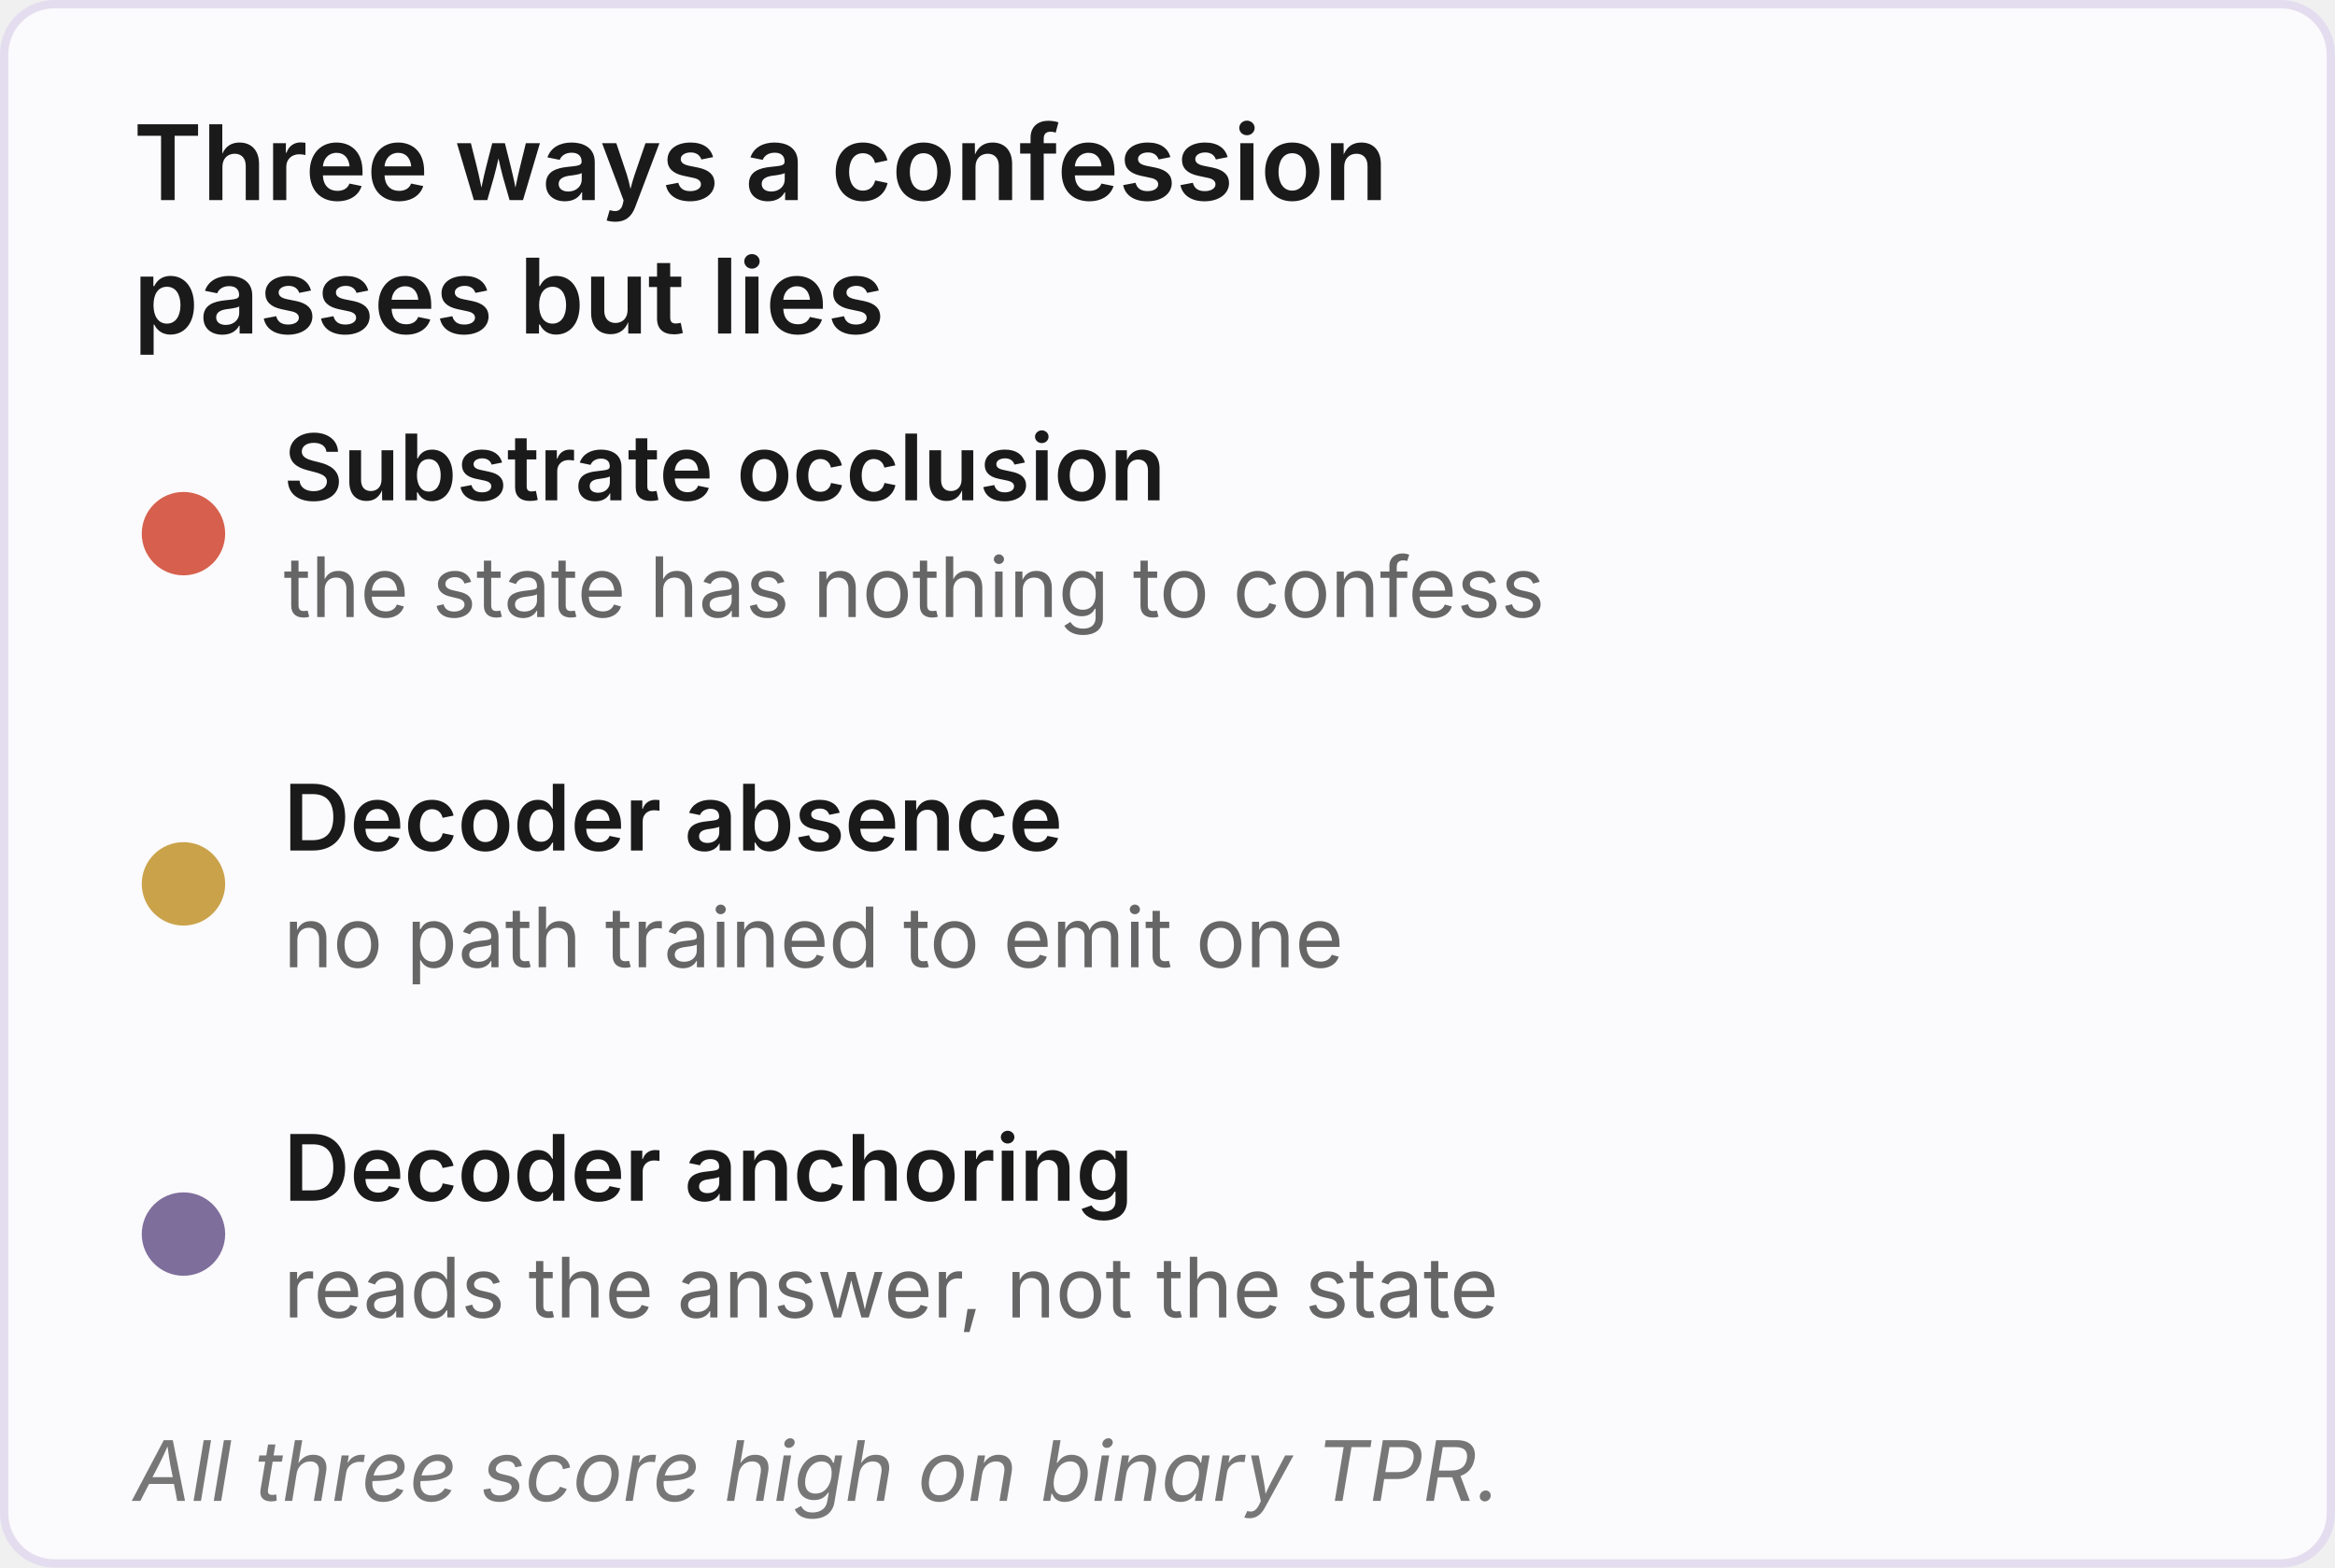
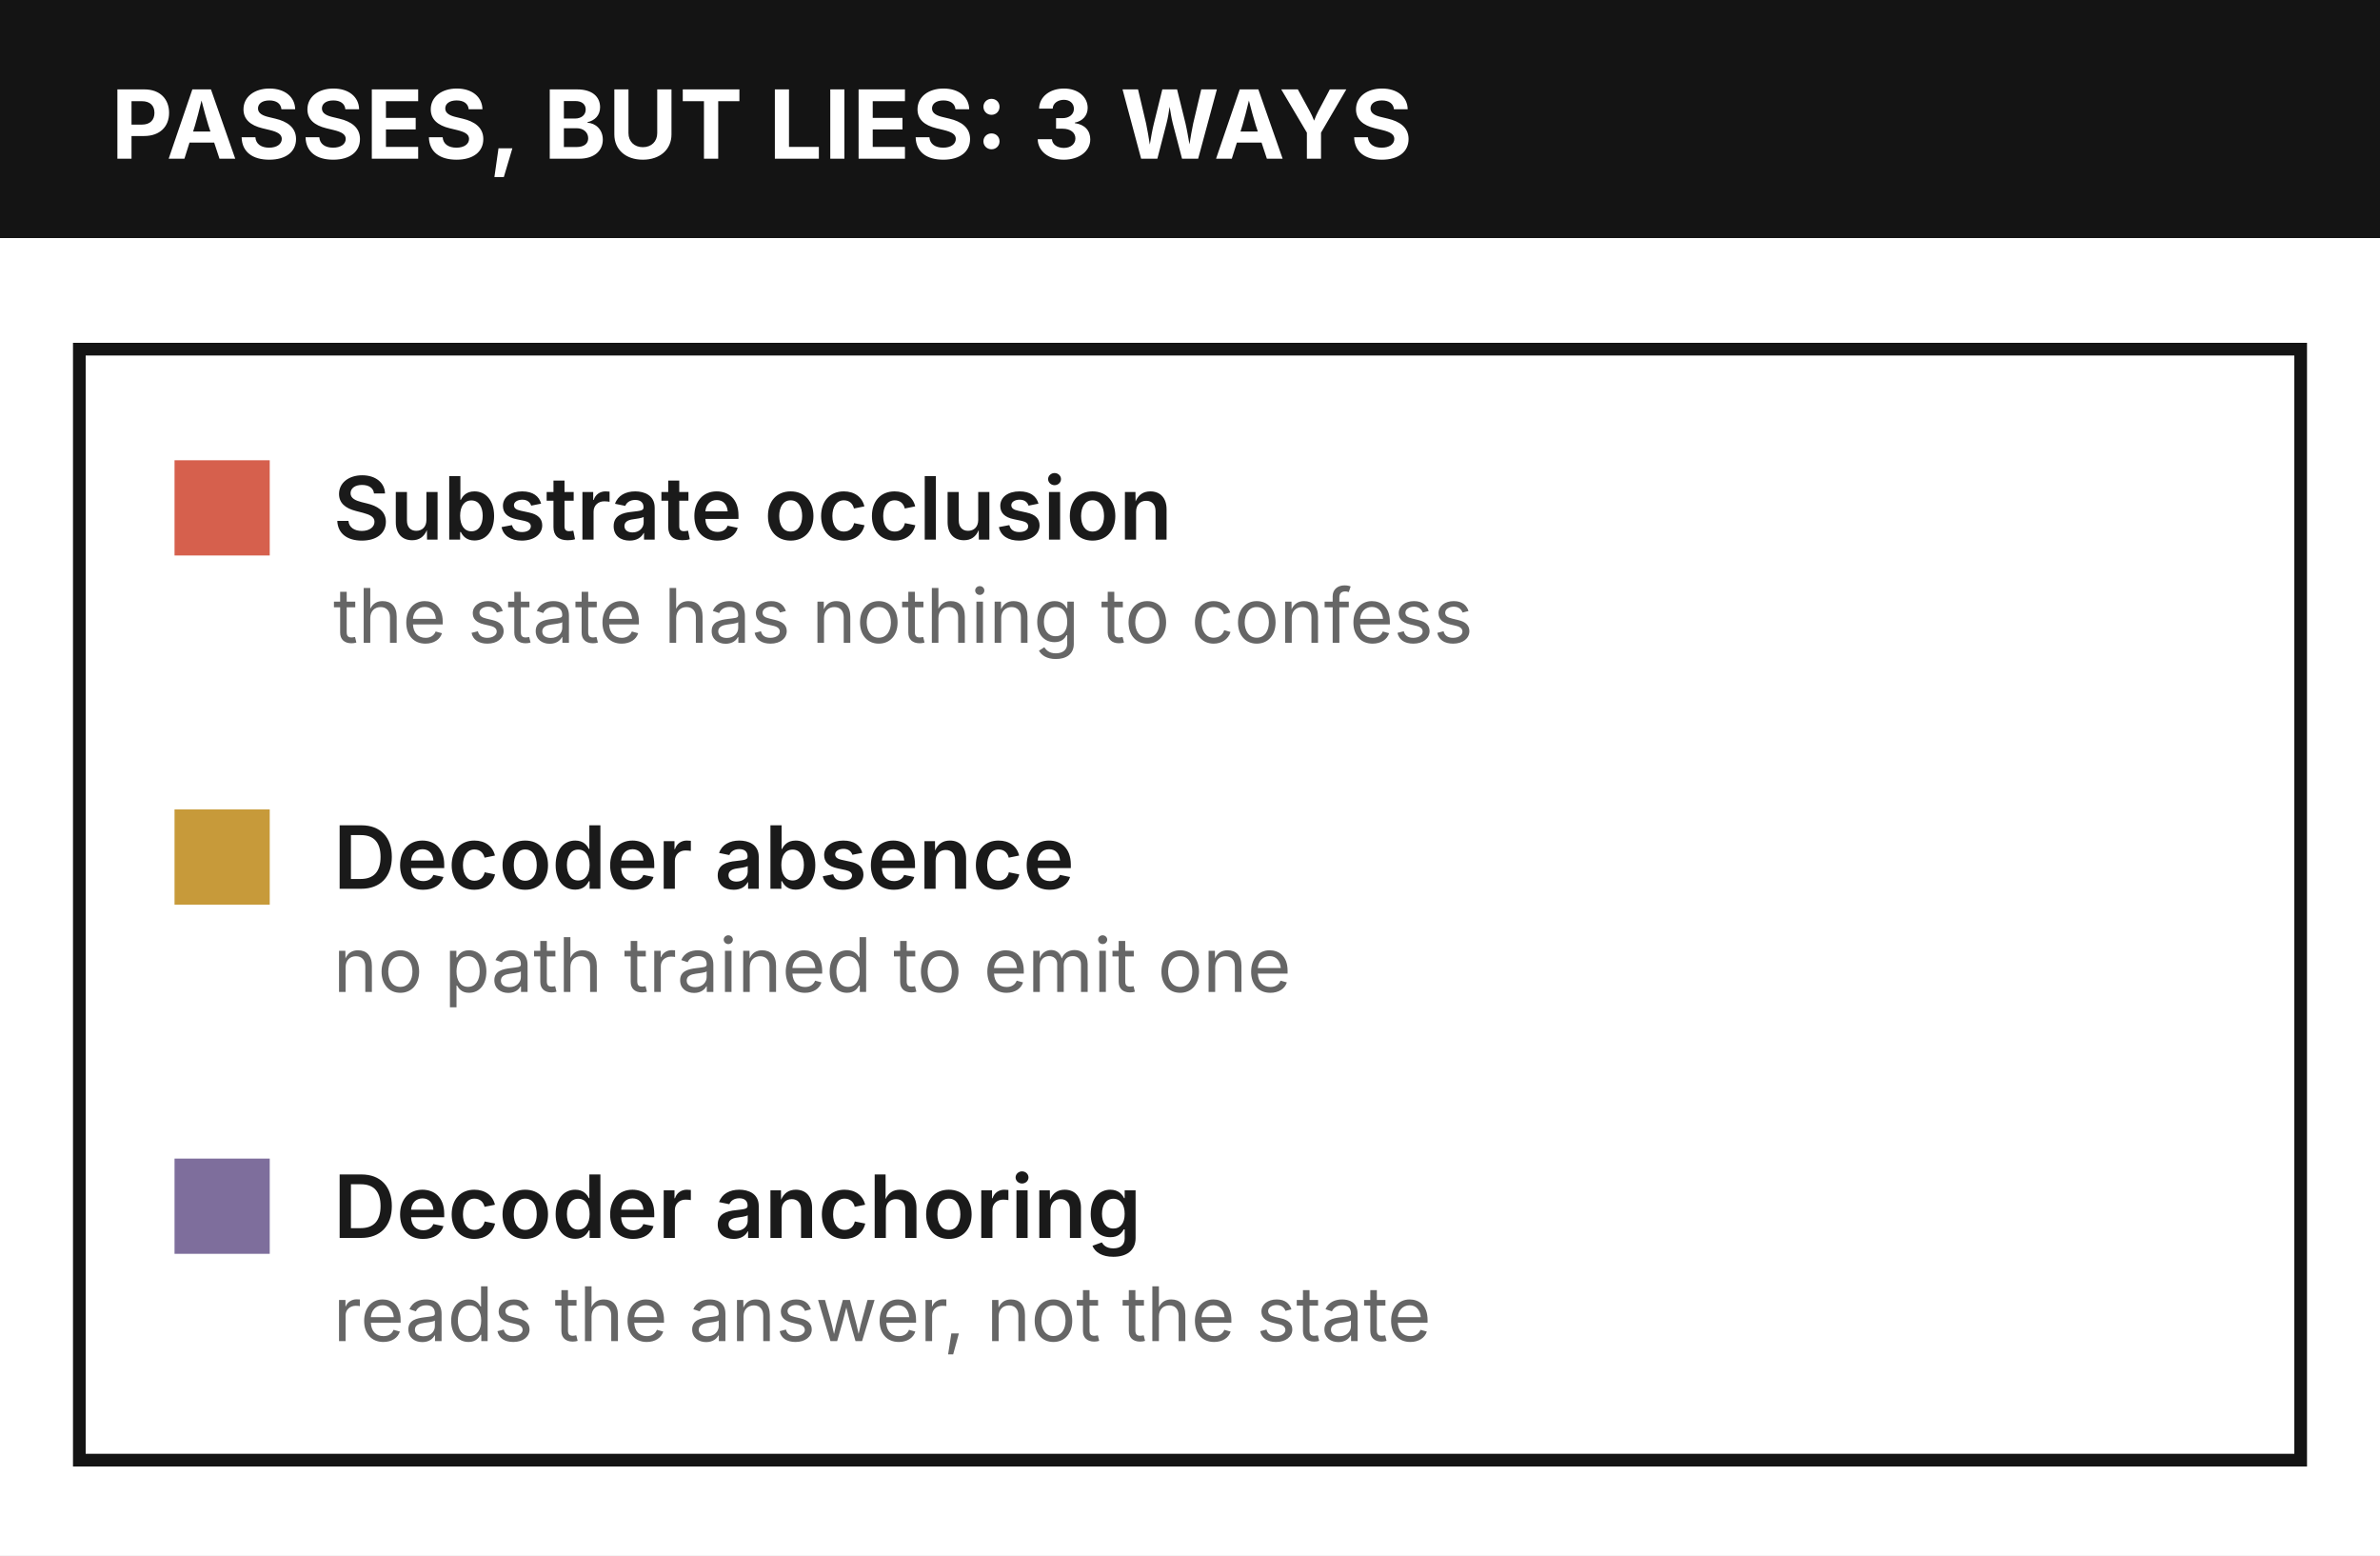
- <svg xmlns="http://www.w3.org/2000/svg" viewBox="0 0 280 188" font-family="Inter, Helvetica Neue, Arial, sans-serif">
-   <rect x="0.5" y="0.5" width="279" height="187" rx="6" fill="#fbfafc" stroke="#e4ddef" />
-   <text x="16" y="24" font-size="12.5" font-weight="600" fill="#1a1a1a">Three ways a confession</text>
-   <text x="16" y="40" font-size="12.5" font-weight="600" fill="#1a1a1a">passes but lies</text>
-   <circle cx="22" cy="64" r="5" fill="#d6604d" />
-   <text x="34" y="60" font-size="11" font-weight="600" fill="#1a1a1a">Substrate occlusion</text>
-   <text x="34" y="74" font-size="10" fill="#666">the state has nothing to confess</text>
-   <circle cx="22" cy="106" r="5" fill="#caa24a" />
-   <text x="34" y="102" font-size="11" font-weight="600" fill="#1a1a1a">Decoder absence</text>
-   <text x="34" y="116" font-size="10" fill="#666">no path trained to emit one</text>
-   <circle cx="22" cy="148" r="5" fill="#7e6e9c" />
-   <text x="34" y="144" font-size="11" font-weight="600" fill="#1a1a1a">Decoder anchoring</text>
-   <text x="34" y="158" font-size="10" fill="#666">reads the answer, not the state</text>
-   <text x="16" y="180" font-size="10" fill="#777" font-style="italic">All three score high on binary TPR.</text>
+ <svg xmlns="http://www.w3.org/2000/svg" viewBox="0 0 300 196" font-family="Inter, Helvetica Neue, Arial, sans-serif">
+   <rect width="300" height="196" fill="#ffffff" />
+   <rect x="0" y="0" width="300" height="30" fill="#141414" />
+   <text x="14" y="20" font-size="12" font-weight="700" fill="#ffffff" letter-spacing="0.2">PASSES, BUT LIES: 3 WAYS</text>
+   <rect x="10" y="44" width="280" height="140" fill="none" stroke="#141414" stroke-width="1.6" />
+   <rect x="22" y="58" width="12" height="12" fill="#d6604d" />
+   <text x="42" y="68" font-size="11" font-weight="600" fill="#1a1a1a">Substrate occlusion</text>
+   <text x="42" y="81" font-size="9.5" fill="#666">the state has nothing to confess</text>
+   <rect x="22" y="102" width="12" height="12" fill="#c79a3a" />
+   <text x="42" y="112" font-size="11" font-weight="600" fill="#1a1a1a">Decoder absence</text>
+   <text x="42" y="125" font-size="9.5" fill="#666">no path trained to emit one</text>
+   <rect x="22" y="146" width="12" height="12" fill="#7e6e9c" />
+   <text x="42" y="156" font-size="11" font-weight="600" fill="#1a1a1a">Decoder anchoring</text>
+   <text x="42" y="169" font-size="9.5" fill="#666">reads the answer, not the state</text>
</svg>
